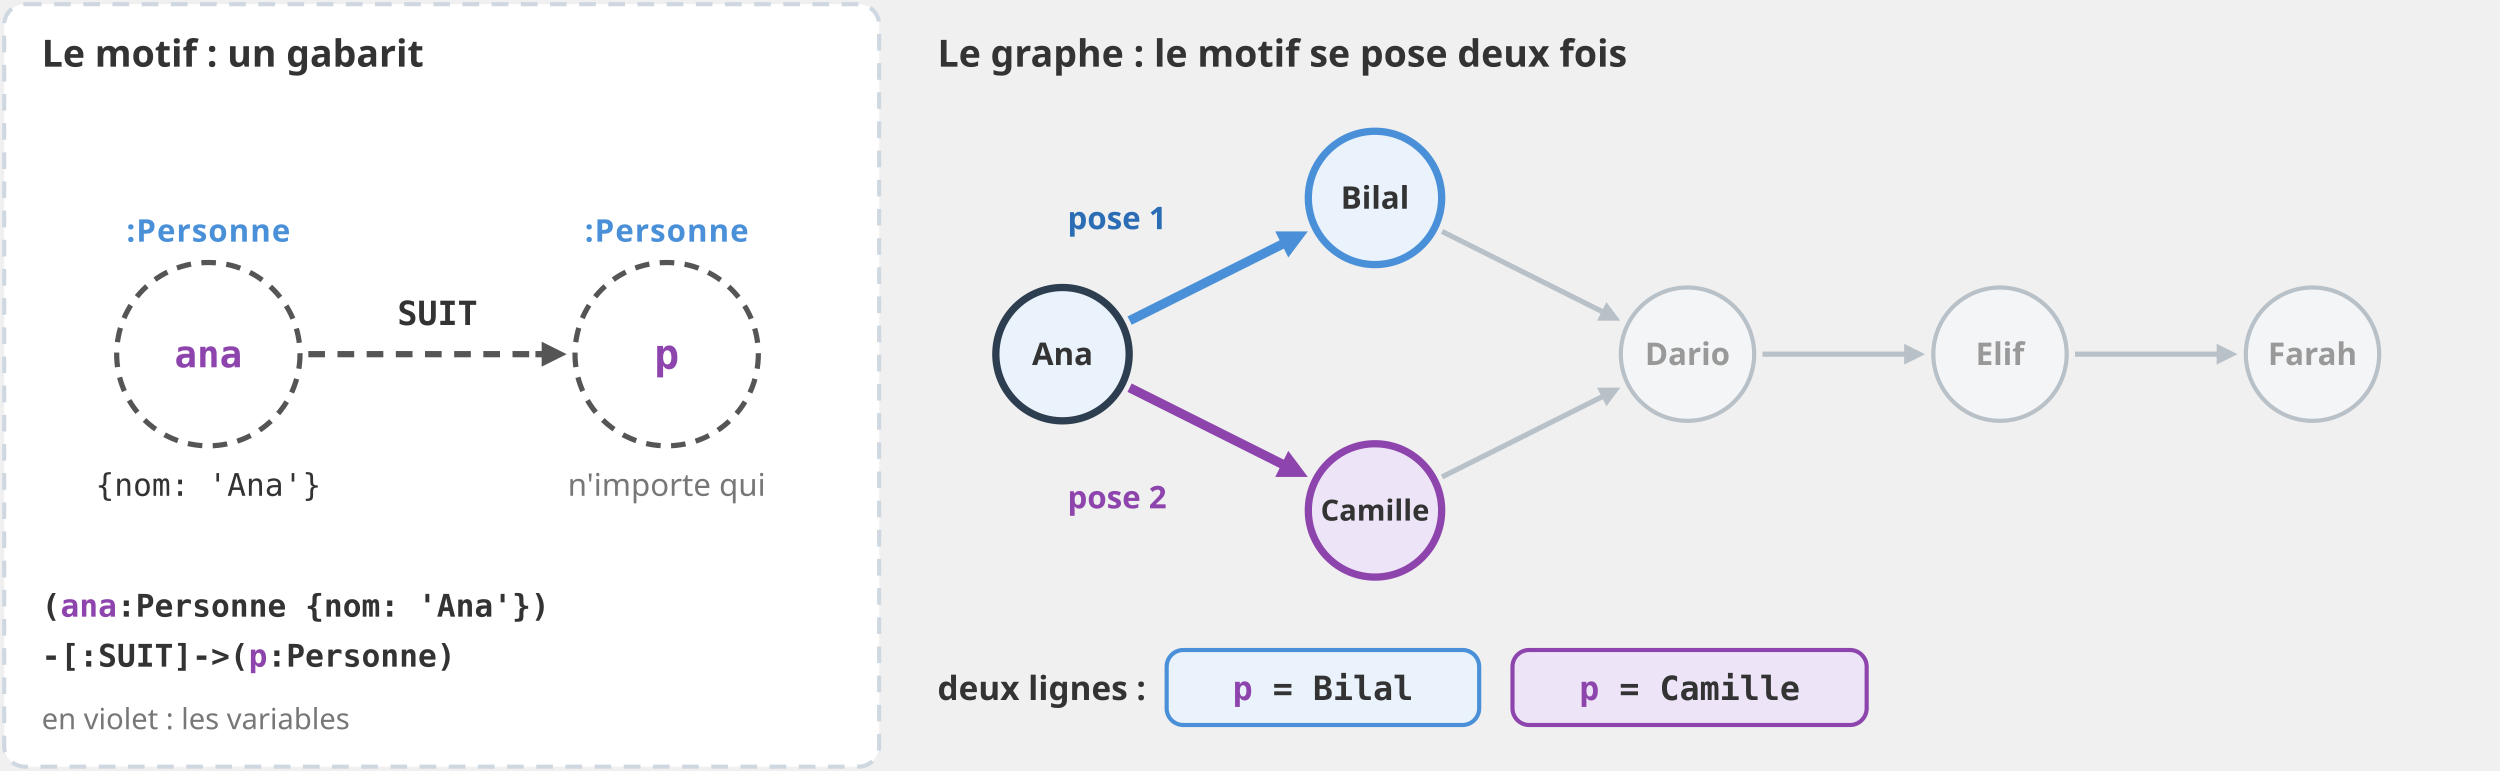
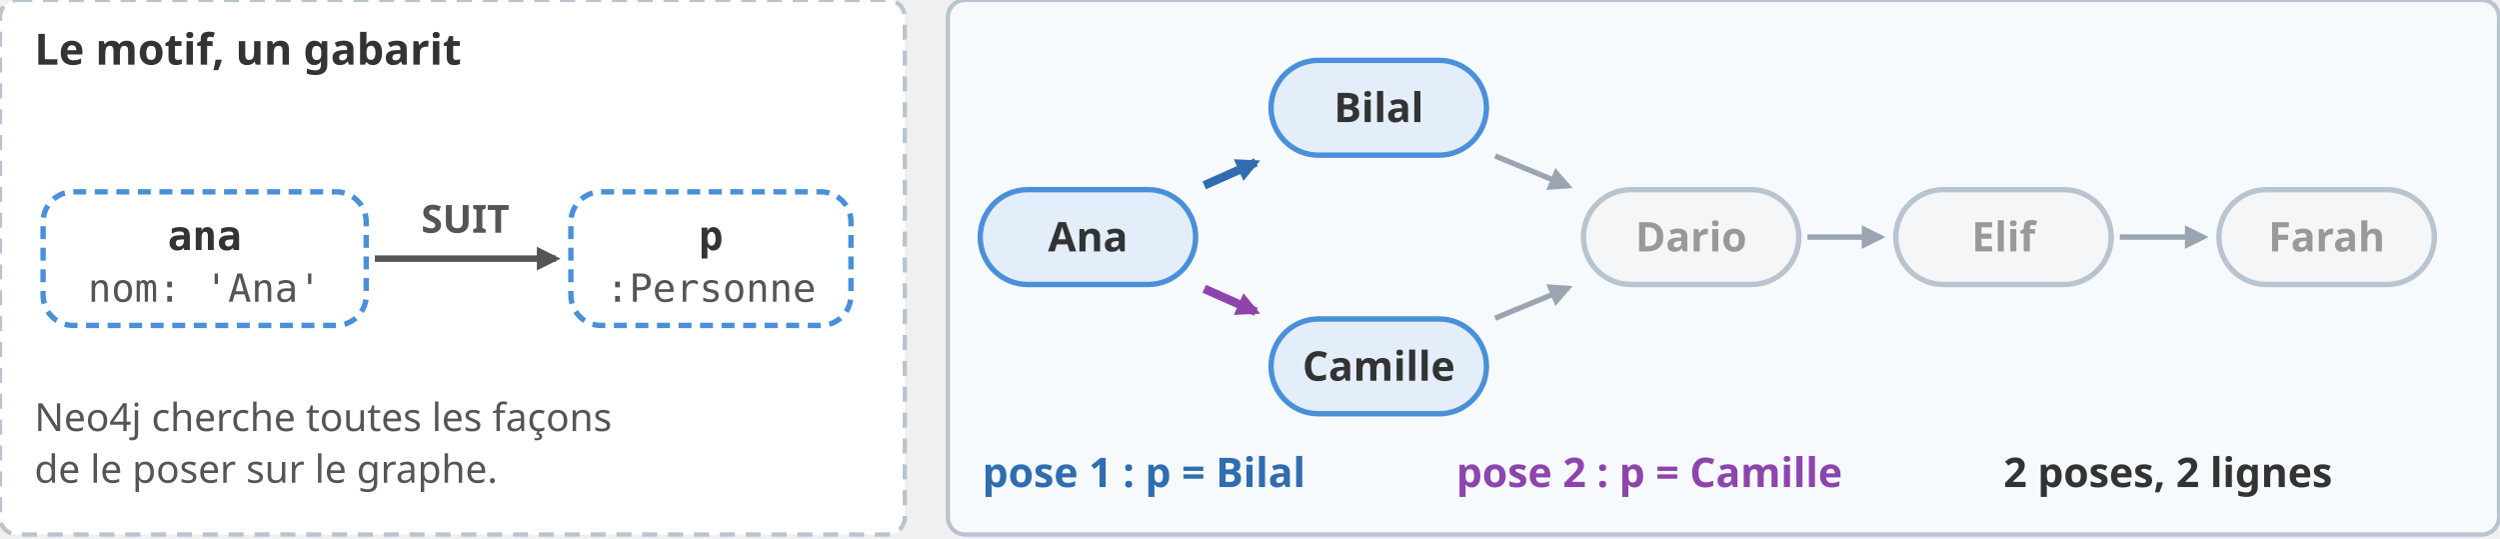
- <svg xmlns="http://www.w3.org/2000/svg" viewBox="0 0 1200 370" font-family="sans-serif" role="img" aria-labelledby="t">
+ <svg xmlns="http://www.w3.org/2000/svg" viewBox="0 0 1160 250" font-family="sans-serif" role="img" aria-labelledby="t">
  <defs>
-     <marker id="fk" viewBox="0 0 10 10" refX="5" refY="5" markerWidth="12" markerHeight="12" markerUnits="userSpaceOnUse" orient="auto-start-reverse">
+     <marker id="fl-bleu" viewBox="0 0 10 10" refX="8" refY="5" markerWidth="11" markerHeight="11" markerUnits="userSpaceOnUse" orient="auto-start-reverse">
+       <path d="M0,0 L10,5 L0,10 z" fill="#2f6db0" />
+     </marker>
+     <marker id="fl-orange" viewBox="0 0 10 10" refX="8" refY="5" markerWidth="11" markerHeight="11" markerUnits="userSpaceOnUse" orient="auto-start-reverse">
+       <path d="M0,0 L10,5 L0,10 z" fill="#9a6400" />
+     </marker>
+     <marker id="fl-vert" viewBox="0 0 10 10" refX="8" refY="5" markerWidth="11" markerHeight="11" markerUnits="userSpaceOnUse" orient="auto-start-reverse">
+       <path d="M0,0 L10,5 L0,10 z" fill="#00684a" />
+     </marker>
+     <marker id="fl-rouge" viewBox="0 0 10 10" refX="8" refY="5" markerWidth="11" markerHeight="11" markerUnits="userSpaceOnUse" orient="auto-start-reverse">
+       <path d="M0,0 L10,5 L0,10 z" fill="#c0392b" />
+     </marker>
+     <marker id="fl-violet" viewBox="0 0 10 10" refX="8" refY="5" markerWidth="11" markerHeight="11" markerUnits="userSpaceOnUse" orient="auto-start-reverse">
+       <path d="M0,0 L10,5 L0,10 z" fill="#8e44ad" />
+     </marker>
+     <marker id="fl-gris" viewBox="0 0 10 10" refX="8" refY="5" markerWidth="11" markerHeight="11" markerUnits="userSpaceOnUse" orient="auto-start-reverse">
+       <path d="M0,0 L10,5 L0,10 z" fill="#9aa5b1" />
+     </marker>
+     <marker id="fl-noir" viewBox="0 0 10 10" refX="8" refY="5" markerWidth="11" markerHeight="11" markerUnits="userSpaceOnUse" orient="auto-start-reverse">
      <path d="M0,0 L10,5 L0,10 z" fill="#555" />
    </marker>
-     <marker id="fb" viewBox="0 0 10 10" refX="5" refY="5" markerWidth="14" markerHeight="14" markerUnits="userSpaceOnUse" orient="auto-start-reverse">
-       <path d="M0,0 L10,5 L0,10 z" fill="#4a90d9" />
-     </marker>
-     <marker id="fp" viewBox="0 0 10 10" refX="5" refY="5" markerWidth="14" markerHeight="14" markerUnits="userSpaceOnUse" orient="auto-start-reverse">
-       <path d="M0,0 L10,5 L0,10 z" fill="#8e44ad" />
-     </marker>
-     <marker id="fg" viewBox="0 0 10 10" refX="5" refY="5" markerWidth="10" markerHeight="10" markerUnits="userSpaceOnUse" orient="auto-start-reverse">
-       <path d="M0,0 L10,5 L0,10 z" fill="#b8c0c8" />
-     </marker>
  </defs>
-   <rect x="2" y="2" width="420" height="366" rx="10" fill="#ffffff" stroke="#cfd8e0" stroke-width="2" stroke-dasharray="8 6" />
-   <text x="20" y="32" font-size="18" font-weight="bold" fill="#333">Le motif : un gabarit</text>
-   <path d="M148,170 L266,170" fill="none" stroke="#555" stroke-width="3" stroke-dasharray="8 6" />
-   <path d="M257,170 L266,170" fill="none" stroke="#555" stroke-width="3" marker-end="url(#fk)" />
-   <text x="210" y="156" font-size="16" font-weight="bold" font-family="monospace" fill="#333" text-anchor="middle">SUIT</text>
-   <g>
-     <circle cx="100" cy="170" r="44" fill="#ffffff" stroke="#555" stroke-width="2.5" stroke-dasharray="7 5" />
-     <text x="100" y="176.3" font-size="18" font-weight="bold" font-family="monospace" fill="#8e44ad" text-anchor="middle">ana</text>
-     <text x="100" y="116" font-size="15" font-weight="bold" fill="#4a90d9" text-anchor="middle" letter-spacing="0.5">:Personne</text>
-   </g>
-   <g>
-     <circle cx="320" cy="170" r="44" fill="#ffffff" stroke="#555" stroke-width="2.5" stroke-dasharray="7 5" />
-     <text x="320" y="177" font-size="20" font-weight="bold" font-family="monospace" fill="#8e44ad" text-anchor="middle">p</text>
-     <text x="320" y="116" font-size="15" font-weight="bold" fill="#4a90d9" text-anchor="middle" letter-spacing="0.5">:Personne</text>
-   </g>
-   <text x="100" y="238" font-size="15" font-family="monospace" fill="#333" text-anchor="middle">{nom: 'Ana'}</text>
-   <text x="320" y="238" font-size="15" fill="#777" text-anchor="middle">n'importe qui</text>
-   <text x="20" y="296" font-size="15" font-weight="bold" font-family="monospace" fill="#333">(<tspan fill="#8e44ad">ana</tspan>:Personne {nom: 'Ana'})</text>
-   <text x="20" y="320" font-size="15" font-weight="bold" font-family="monospace" fill="#333">  -[:SUIT]-&gt;(<tspan fill="#8e44ad">p</tspan>:Personne)</text>
-   <text x="20" y="350" font-size="14" fill="#777">en violet : les variables</text>
-   <text x="450" y="32" font-size="18" font-weight="bold" fill="#333">Le graphe : le motif se pose deux fois</text>
-   <path d="M692.2,111.1 L773.3,151.7" fill="none" stroke="#b8c0c8" stroke-width="2.5" marker-end="url(#fg)" />
-   <path d="M692.2,228.9 L773.3,188.3" fill="none" stroke="#b8c0c8" stroke-width="2.5" marker-end="url(#fg)" />
-   <path d="M846,170 L919,170" fill="none" stroke="#b8c0c8" stroke-width="2.5" marker-end="url(#fg)" />
-   <path d="M996,170 L1069,170" fill="none" stroke="#b8c0c8" stroke-width="2.5" marker-end="url(#fg)" />
-   <path d="M542.2,153.9 L621.5,114.2" fill="none" stroke="#4a90d9" stroke-width="4.5" marker-end="url(#fb)" />
-   <path d="M542.2,186.1 L621.5,225.8" fill="none" stroke="#8e44ad" stroke-width="4.5" marker-end="url(#fp)" />
-   <text x="560" y="110" font-size="15" font-weight="bold" fill="#2a6db5" text-anchor="end">pose 1</text>
-   <text x="560" y="244" font-size="15" font-weight="bold" fill="#8e44ad" text-anchor="end">pose 2</text>
-   <g>
-     <circle cx="510" cy="170" r="32" fill="#eaf2fb" stroke="#2c3e50" stroke-width="3.5" />
-     <text x="510" y="175.2" font-size="15" font-weight="bold" fill="#333" text-anchor="middle">Ana</text>
-   </g>
-   <g>
-     <circle cx="660" cy="95" r="32" fill="#eaf2fb" stroke="#4a90d9" stroke-width="3.5" />
-     <text x="660" y="100.2" font-size="15" font-weight="bold" fill="#333" text-anchor="middle">Bilal</text>
-   </g>
-   <g>
-     <circle cx="660" cy="245" r="32" fill="#ede5f7" stroke="#8e44ad" stroke-width="3.5" />
-     <text x="660" y="249.9" font-size="14" font-weight="bold" fill="#333" text-anchor="middle">Camille</text>
-   </g>
-   <g>
-     <circle cx="810" cy="170" r="32" fill="#f4f5f6" stroke="#b8c0c8" stroke-width="2" />
-     <text x="810" y="175.2" font-size="15" font-weight="bold" fill="#999" text-anchor="middle">Dario</text>
-   </g>
-   <g>
-     <circle cx="960" cy="170" r="32" fill="#f4f5f6" stroke="#b8c0c8" stroke-width="2" />
-     <text x="960" y="175.2" font-size="15" font-weight="bold" fill="#999" text-anchor="middle">Elif</text>
-   </g>
-   <g>
-     <circle cx="1110" cy="170" r="32" fill="#f4f5f6" stroke="#b8c0c8" stroke-width="2" />
-     <text x="1110" y="175.2" font-size="15" font-weight="bold" fill="#999" text-anchor="middle">Farah</text>
-   </g>
-   <text x="450" y="336" font-size="16" font-weight="bold" fill="#333">deux lignes :</text>
-   <rect x="560" y="312" width="150" height="36" rx="8" fill="#eaf2fb" stroke="#4a90d9" stroke-width="2" />
-   <text x="635" y="336" font-size="16" font-weight="bold" font-family="monospace" fill="#333" text-anchor="middle">
-     <tspan fill="#8e44ad">p</tspan> = Bilal</text>
-   <rect x="726" y="312" width="170" height="36" rx="8" fill="#ede5f7" stroke="#8e44ad" stroke-width="2" />
-   <text x="811" y="336" font-size="16" font-weight="bold" font-family="monospace" fill="#333" text-anchor="middle">
-     <tspan fill="#8e44ad">p</tspan> = Camille</text>
+   <rect x="0" y="0" width="420" height="248" rx="8" fill="#ffffff" stroke="#b8c4cf" stroke-width="2" stroke-dasharray="7 5" />
+   <text x="16" y="30" font-size="20" font-weight="bold" fill="#333">Le motif, un gabarit</text>
+   <rect x="20" y="89" width="150" height="62" rx="14" fill="#fff" stroke="#4a90d9" stroke-width="2.5" stroke-dasharray="6 4" />
+   <text x="95" y="116" font-size="19" font-weight="bold" font-family="monospace" fill="#333" text-anchor="middle">ana</text>
+   <text x="95" y="140" font-size="18" font-family="monospace" fill="#555" text-anchor="middle">nom: 'Ana'</text>
+   <rect x="265" y="89" width="130" height="62" rx="14" fill="#fff" stroke="#4a90d9" stroke-width="2.5" stroke-dasharray="6 4" />
+   <text x="330" y="116" font-size="19" font-weight="bold" font-family="monospace" fill="#333" text-anchor="middle">p</text>
+   <text x="330" y="140" font-size="18" font-family="monospace" fill="#555" text-anchor="middle">:Personne</text>
+   <line x1="174" y1="120" x2="258" y2="120" stroke="#555" stroke-width="3" marker-end="url(#fl-noir)" />
+   <text x="216" y="108" font-size="18" font-weight="bold" fill="#555" text-anchor="middle">SUIT</text>
+   <text x="16" y="200" font-size="18" fill="#555">Neo4j cherche toutes les façons</text>
+   <text x="16" y="224" font-size="18" fill="#555">de le poser sur le graphe.</text>
+   <rect x="440" y="0" width="720" height="248" rx="8" fill="#f7fafd" stroke="#b8c4cf" stroke-width="2" />
+   <rect x="455" y="88" width="100" height="44" rx="22.0" fill="#e3eefa" stroke="#4a90d9" stroke-width="2.5" />
+   <text x="505" y="116.65" font-size="19" font-weight="bold" fill="#333" text-anchor="middle">Ana</text>
+   <rect x="590" y="28" width="100" height="44" rx="22.0" fill="#e3eefa" stroke="#4a90d9" stroke-width="2.5" />
+   <text x="640" y="56.65" font-size="19" font-weight="bold" fill="#333" text-anchor="middle">Bilal</text>
+   <rect x="590" y="148" width="100" height="44" rx="22.0" fill="#e3eefa" stroke="#4a90d9" stroke-width="2.5" />
+   <text x="640" y="176.65" font-size="19" font-weight="bold" fill="#333" text-anchor="middle">Camille</text>
+   <rect x="735" y="88" width="100" height="44" rx="22.0" fill="#f4f6f8" stroke="#b8c4cf" stroke-width="2.5" />
+   <text x="785" y="116.65" font-size="19" font-weight="bold" fill="#999" text-anchor="middle">Dario</text>
+   <rect x="880" y="88" width="100" height="44" rx="22.0" fill="#f4f6f8" stroke="#b8c4cf" stroke-width="2.5" />
+   <text x="930" y="116.65" font-size="19" font-weight="bold" fill="#999" text-anchor="middle">Elif</text>
+   <rect x="1030" y="88" width="100" height="44" rx="22.0" fill="#f4f6f8" stroke="#b8c4cf" stroke-width="2.5" />
+   <text x="1080" y="116.65" font-size="19" font-weight="bold" fill="#999" text-anchor="middle">Farah</text>
+   <line x1="559" y1="86" x2="583" y2="75.333" stroke="#2f6db0" stroke-width="4" marker-end="url(#fl-bleu)" />
+   <line x1="559" y1="134" x2="583" y2="144.667" stroke="#8e44ad" stroke-width="4" marker-end="url(#fl-violet)" />
+   <line x1="694" y1="72.345" x2="728" y2="86.414" stroke="#9aa5b1" stroke-width="2.5" marker-end="url(#fl-gris)" />
+   <line x1="694" y1="147.655" x2="728" y2="133.586" stroke="#9aa5b1" stroke-width="2.5" marker-end="url(#fl-gris)" />
+   <line x1="839" y1="110" x2="873" y2="110" stroke="#9aa5b1" stroke-width="2.5" marker-end="url(#fl-gris)" />
+   <line x1="984" y1="110" x2="1023" y2="110" stroke="#9aa5b1" stroke-width="2.5" marker-end="url(#fl-gris)" />
+   <text x="456" y="226" font-size="19" font-weight="bold" fill="#2f6db0">pose 1 : p = Bilal</text>
+   <text x="676" y="226" font-size="19" font-weight="bold" fill="#8e44ad">pose 2 : p = Camille</text>
+   <text x="930" y="226" font-size="19" font-weight="bold" fill="#333">2 poses, 2 lignes</text>
</svg>
